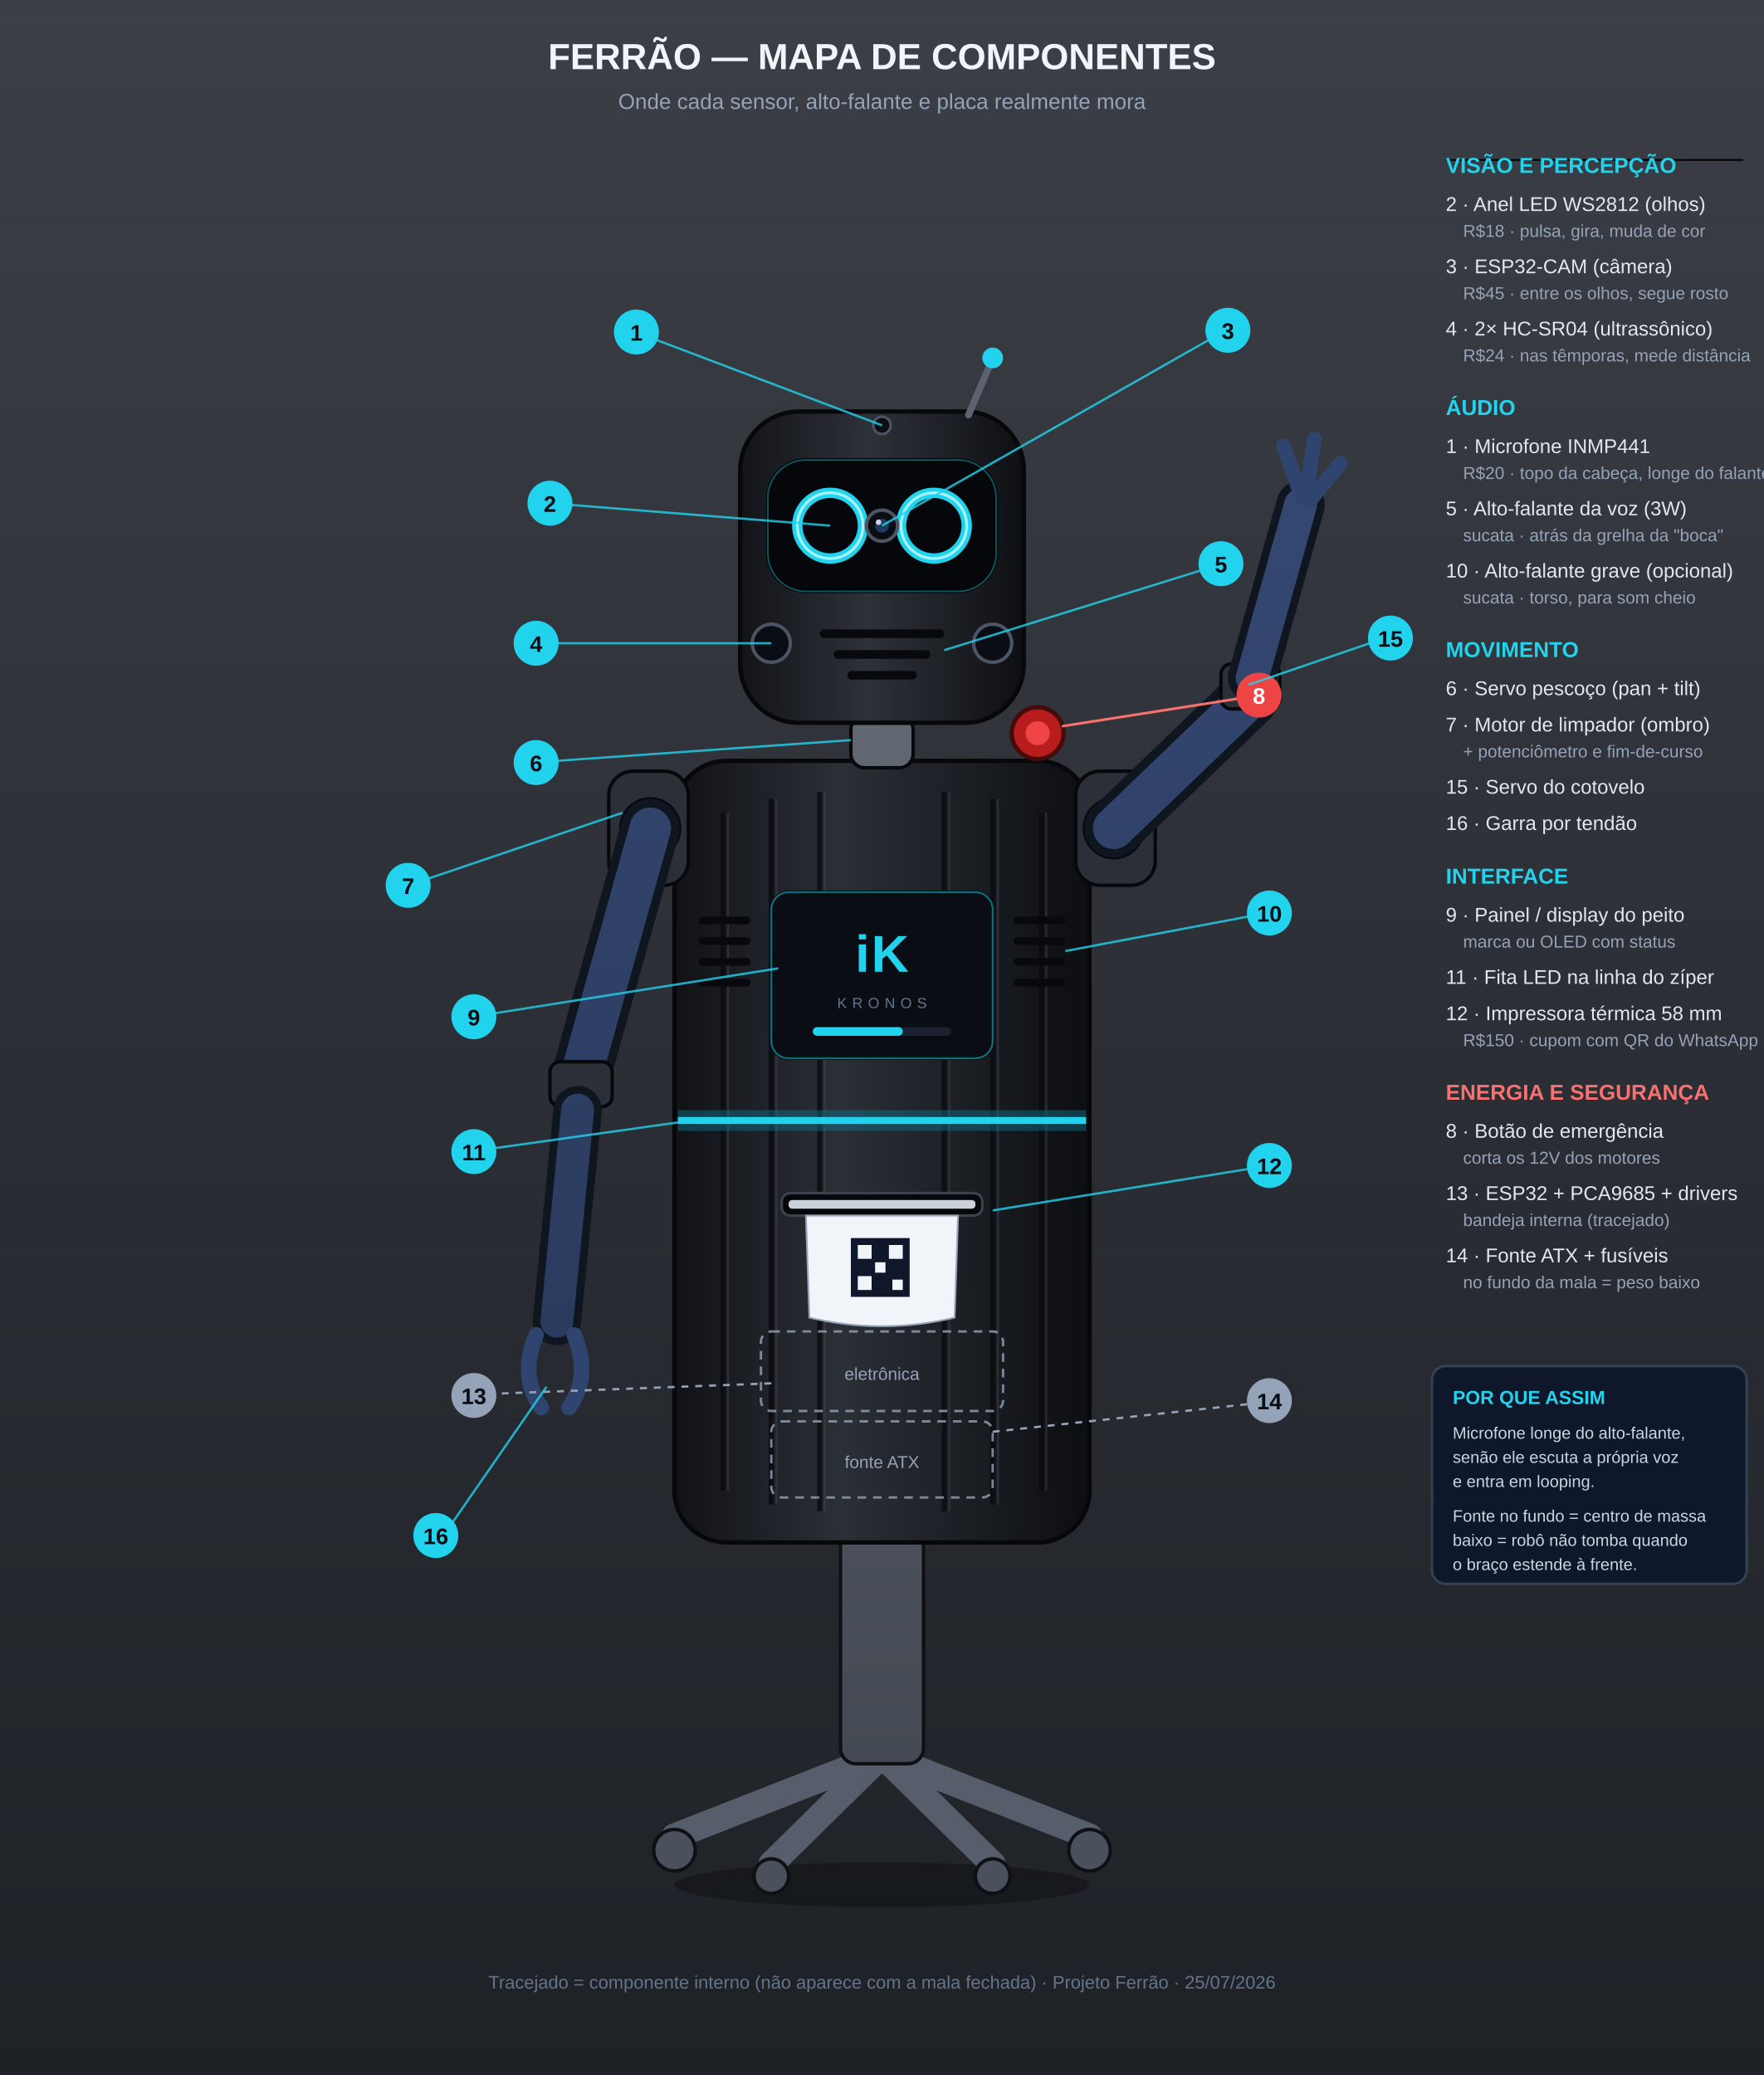
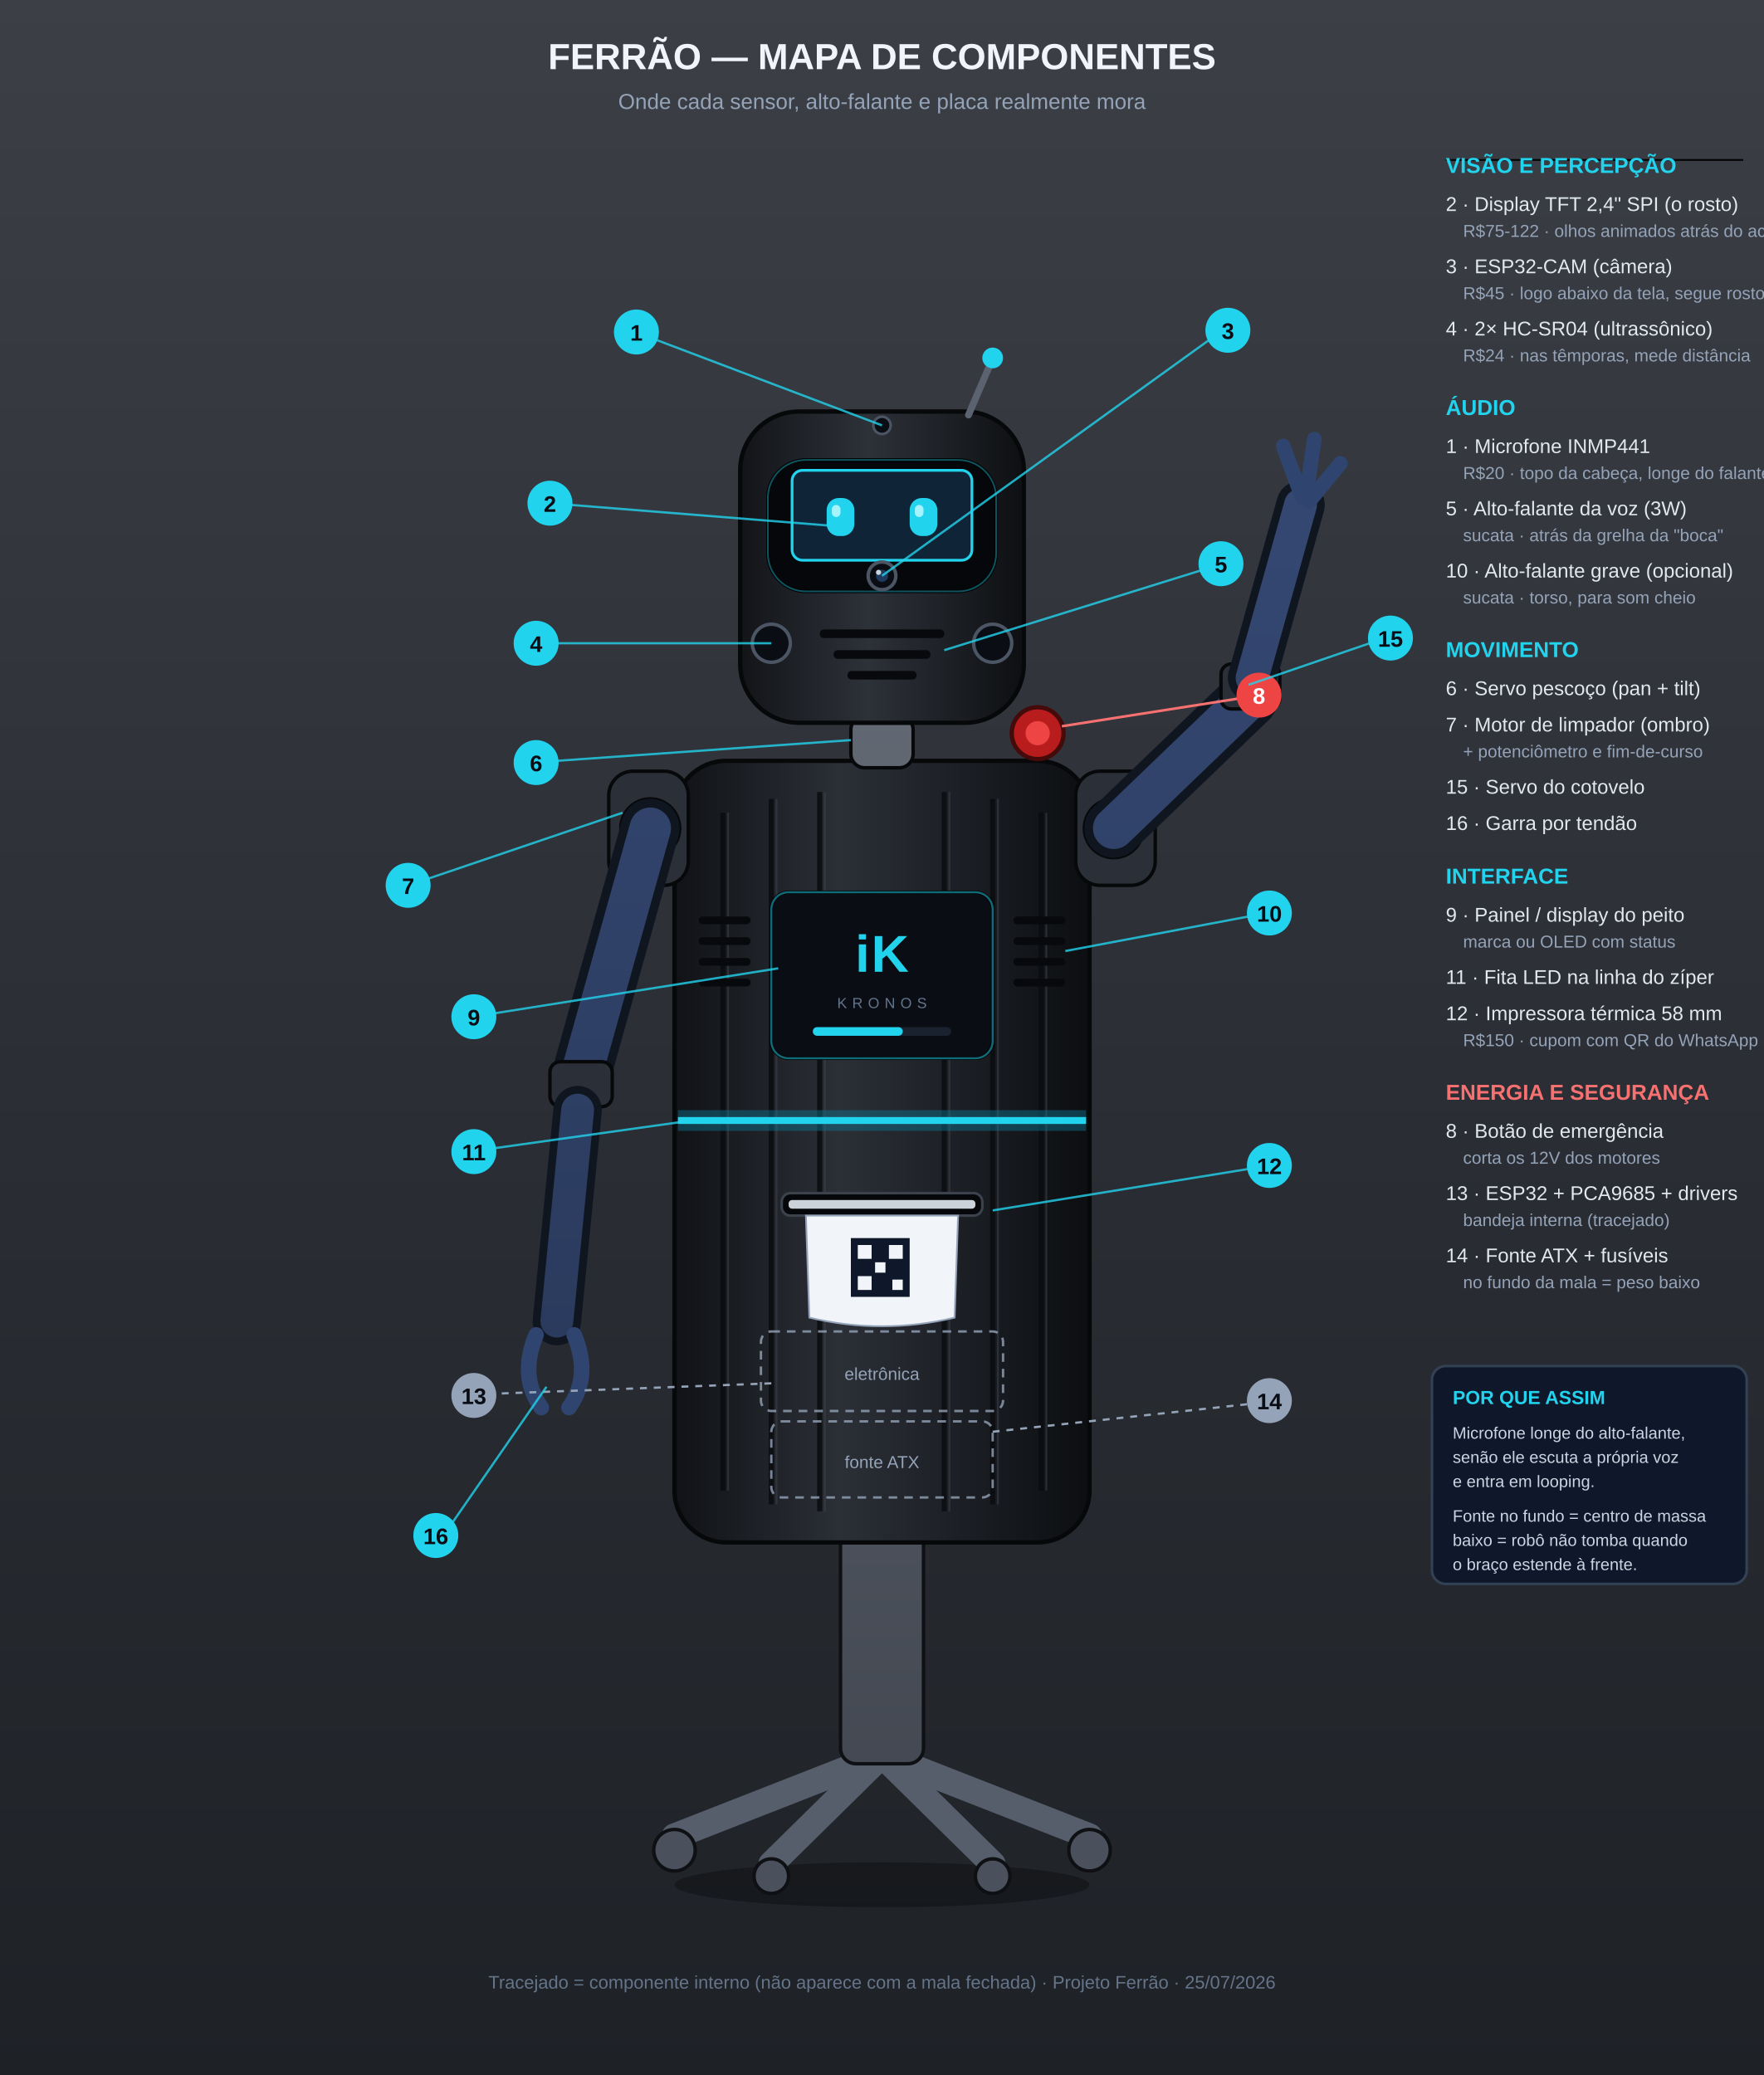
<svg xmlns="http://www.w3.org/2000/svg" viewBox="0 0 1020 1200" font-family="Segoe UI, Arial, sans-serif">
  <defs>
    <linearGradient id="bg" x1="0" y1="0" x2="0" y2="1">
      <stop offset="0%" stop-color="#3c4046" />
      <stop offset="55%" stop-color="#2a2d33" />
      <stop offset="100%" stop-color="#1e2126" />
    </linearGradient>
    <linearGradient id="casco" gradientUnits="userSpaceOnUse" x1="390" y1="0" x2="630" y2="0">
      <stop offset="0%" stop-color="#101216" />
      <stop offset="40%" stop-color="#2b2f36" />
      <stop offset="72%" stop-color="#1a1d22" />
      <stop offset="100%" stop-color="#0c0e11" />
    </linearGradient>
    <linearGradient id="cranio" gradientUnits="userSpaceOnUse" x1="430" y1="0" x2="590" y2="0">
      <stop offset="0%" stop-color="#131519" />
      <stop offset="45%" stop-color="#2d3138" />
      <stop offset="100%" stop-color="#0e1013" />
    </linearGradient>
    <linearGradient id="braco" gradientUnits="userSpaceOnUse" x1="0" y1="0" x2="0" y2="1200">
      <stop offset="0%" stop-color="#3a4f7d" />
      <stop offset="100%" stop-color="#22304d" />
    </linearGradient>
    <radialGradient id="glow">
      <stop offset="0%" stop-color="#22d3ee" stop-opacity="0.55" />
      <stop offset="100%" stop-color="#22d3ee" stop-opacity="0" />
    </radialGradient>
    <linearGradient id="aco" gradientUnits="userSpaceOnUse" x1="0" y1="0" x2="0" y2="1200">
      <stop offset="0%" stop-color="#767d88" />
      <stop offset="100%" stop-color="#3b4049" />
    </linearGradient>
  </defs>
  <rect width="1020" height="1200" fill="url(#bg)" />
  <text x="510" y="40" text-anchor="middle" font-size="21" font-weight="bold" fill="#f1f5f9">FERRÃO — MAPA DE COMPONENTES</text>
  <text x="510" y="63" text-anchor="middle" font-size="12.5" fill="#94a3b8">Onde cada sensor, alto-falante e placa realmente mora</text>
  <ellipse cx="510" cy="1090" rx="120" ry="13" fill="#000" opacity="0.3" />
  <g stroke="#565e6b" stroke-width="15" stroke-linecap="round">
    <line x1="510" y1="1015" x2="390" y2="1062" />
    <line x1="510" y1="1015" x2="630" y2="1062" />
    <line x1="510" y1="1015" x2="446" y2="1078" />
    <line x1="510" y1="1015" x2="574" y2="1078" />
  </g>
  <g fill="#4a515c" stroke="#0e1013" stroke-width="2">
    <circle cx="390" cy="1070" r="12" />
    <circle cx="630" cy="1070" r="12" />
    <circle cx="446" cy="1085" r="10" />
    <circle cx="574" cy="1085" r="10" />
  </g>
  <rect x="486" y="880" width="48" height="140" rx="9" fill="url(#aco)" stroke="#0e1013" stroke-width="2" />
  <rect x="390" y="440" width="240" height="452" rx="30" fill="url(#casco)" stroke="#07080a" stroke-width="2.5" />
  <g stroke="#0a0c0f" stroke-width="3" opacity="0.85">
    <line x1="418" y1="470" x2="418" y2="862" />
    <line x1="446" y1="462" x2="446" y2="870" />
    <line x1="474" y1="458" x2="474" y2="874" />
    <line x1="546" y1="458" x2="546" y2="874" />
    <line x1="574" y1="462" x2="574" y2="870" />
    <line x1="602" y1="470" x2="602" y2="862" />
  </g>
  <g stroke="#3c424c" stroke-width="1.1" opacity="0.55">
    <line x1="421" y1="470" x2="421" y2="862" />
    <line x1="449" y1="462" x2="449" y2="870" />
    <line x1="477" y1="458" x2="477" y2="874" />
    <line x1="549" y1="458" x2="549" y2="874" />
    <line x1="577" y1="462" x2="577" y2="870" />
    <line x1="605" y1="470" x2="605" y2="862" />
  </g>
  <line x1="392" y1="648" x2="628" y2="648" stroke="#0e7490" stroke-width="12" opacity="0.45" />
  <line x1="392" y1="648" x2="628" y2="648" stroke="#22d3ee" stroke-width="4" />
  <rect x="446" y="516" width="128" height="96" rx="10" fill="#0a0d14" stroke="#000" stroke-width="2" />
  <rect x="446" y="516" width="128" height="96" rx="10" fill="none" stroke="#22d3ee" stroke-width="1.2" opacity="0.5" />
  <text x="510" y="562" text-anchor="middle" font-size="30" font-weight="bold" fill="#22d3ee" letter-spacing="1">iK</text>
  <text x="510" y="583" text-anchor="middle" font-size="8.5" fill="#64748b" letter-spacing="3">KRONOS</text>
  <rect x="470" y="594" width="80" height="5" rx="2.5" fill="#1a2230" />
  <rect x="470" y="594" width="52" height="5" rx="2.5" fill="#22d3ee" />
  <g fill="#07090c">
    <rect x="404" y="530" width="30" height="4.5" rx="2.2" />
    <rect x="404" y="542" width="30" height="4.5" rx="2.2" />
    <rect x="404" y="554" width="30" height="4.5" rx="2.2" />
    <rect x="404" y="566" width="30" height="4.5" rx="2.2" />
    <rect x="586" y="530" width="30" height="4.5" rx="2.2" />
    <rect x="586" y="542" width="30" height="4.5" rx="2.2" />
    <rect x="586" y="554" width="30" height="4.5" rx="2.2" />
    <rect x="586" y="566" width="30" height="4.5" rx="2.2" />
  </g>
  <rect x="452" y="690" width="116" height="13" rx="5" fill="#05070a" stroke="#3c424c" stroke-width="1.5" />
  <rect x="456" y="694" width="108" height="5" rx="2" fill="#e2e8f0" opacity="0.9" />
  <path d="M 466 703 L 554 703 L 552 762 Q 510 772 468 762 Z" fill="#f1f5f9" stroke="#94a3b8" stroke-width="1" />
  <rect x="492" y="716" width="34" height="34" fill="#0f172a" />
  <g fill="#f1f5f9">
    <rect x="496" y="720" width="8" height="8" />
    <rect x="514" y="720" width="8" height="8" />
    <rect x="496" y="738" width="8" height="8" />
    <rect x="506" y="730" width="6" height="6" />
    <rect x="516" y="740" width="6" height="6" />
  </g>
  <circle cx="600" cy="424" r="15" fill="#b91c1c" stroke="#450a0a" stroke-width="2.5" />
  <circle cx="600" cy="424" r="7" fill="#ef4444" />
  <g>
    <rect x="352" y="446" width="46" height="66" rx="14" fill="#2b3038" stroke="#07080a" stroke-width="2" />
    <circle cx="376" cy="479" r="17" fill="#404752" stroke="#07080a" stroke-width="2" />
    <circle cx="376" cy="479" r="6" fill="#22d3ee" opacity="0.85" />
    <rect x="622" y="446" width="46" height="66" rx="14" fill="#2b3038" stroke="#07080a" stroke-width="2" />
    <circle cx="644" cy="479" r="17" fill="#404752" stroke="#07080a" stroke-width="2" />
    <circle cx="644" cy="479" r="6" fill="#22d3ee" opacity="0.85" />
  </g>
  <line x1="376" y1="479" x2="336" y2="622" stroke="#0f1620" stroke-width="34" stroke-linecap="round" />
  <line x1="376" y1="479" x2="336" y2="622" stroke="url(#braco)" stroke-width="24" stroke-linecap="round" />
  <rect x="318" y="614" width="36" height="26" rx="6" fill="#2b3038" stroke="#07080a" stroke-width="2" />
  <line x1="334" y1="642" x2="322" y2="764" stroke="#0f1620" stroke-width="28" stroke-linecap="round" />
  <line x1="334" y1="642" x2="322" y2="764" stroke="url(#braco)" stroke-width="19" stroke-linecap="round" />
  <path d="M 310 772 q -10 24 3 42" fill="none" stroke="#2f4570" stroke-width="9" stroke-linecap="round" />
  <path d="M 332 772 q 10 24 -3 42" fill="none" stroke="#2f4570" stroke-width="9" stroke-linecap="round" />
  <line x1="644" y1="479" x2="722" y2="404" stroke="#0f1620" stroke-width="34" stroke-linecap="round" />
  <line x1="644" y1="479" x2="722" y2="404" stroke="url(#braco)" stroke-width="24" stroke-linecap="round" />
  <rect x="706" y="384" width="34" height="26" rx="6" fill="#2b3038" stroke="#07080a" stroke-width="2" />
  <line x1="724" y1="392" x2="752" y2="292" stroke="#0f1620" stroke-width="28" stroke-linecap="round" />
  <line x1="724" y1="392" x2="752" y2="292" stroke="url(#braco)" stroke-width="19" stroke-linecap="round" />
  <g stroke="#2f4570" stroke-width="8.5" stroke-linecap="round">
    <line x1="753" y1="288" x2="742" y2="258" />
    <line x1="755" y1="288" x2="760" y2="254" />
    <line x1="757" y1="290" x2="775" y2="268" />
  </g>
  <rect x="492" y="414" width="36" height="30" rx="8" fill="url(#aco)" stroke="#07080a" stroke-width="2" />
  <rect x="428" y="238" width="164" height="180" rx="34" fill="url(#cranio)" stroke="#07080a" stroke-width="2.5" />
  <rect x="444" y="266" width="132" height="76" rx="22" fill="#05070b" stroke="#000" stroke-width="2" />
  <rect x="444" y="266" width="132" height="76" rx="22" fill="none" stroke="#22d3ee" stroke-width="1" opacity="0.4" />
-   <circle cx="480" cy="304" r="19" fill="none" stroke="#22d3ee" stroke-width="6" />
-   <circle cx="540" cy="304" r="19" fill="none" stroke="#22d3ee" stroke-width="6" />
-   <circle cx="480" cy="304" r="19" fill="none" stroke="#a5f3fc" stroke-width="1.6" />
-   <circle cx="540" cy="304" r="19" fill="none" stroke="#a5f3fc" stroke-width="1.6" />
-   <circle cx="510" cy="304" r="9" fill="#0a0d14" stroke="#4b5563" stroke-width="2" />
-   <circle cx="510" cy="304" r="4" fill="#1e3a5f" />
-   <circle cx="508" cy="302" r="1.6" fill="#cbd5e1" />
+   <rect x="458" y="272" width="104" height="52" rx="6" fill="#0f2436" stroke="#22d3ee" stroke-width="1.6" />
+   <g fill="#22d3ee">
+     <rect x="478" y="288" width="16" height="22" rx="7" />
+     <rect x="526" y="288" width="16" height="22" rx="7" />
+   </g>
+   <g fill="#a5f3fc">
+     <rect x="481" y="292" width="5" height="7" rx="2.5" />
+     <rect x="529" y="292" width="5" height="7" rx="2.5" />
+   </g>
+   <circle cx="510" cy="333" r="8" fill="#0a0d14" stroke="#4b5563" stroke-width="2" />
+   <circle cx="510" cy="333" r="3.5" fill="#1e3a5f" />
+   <circle cx="508" cy="331" r="1.5" fill="#cbd5e1" />
  <circle cx="446" cy="372" r="11" fill="#0a0d14" stroke="#4b5563" stroke-width="2" />
  <circle cx="574" cy="372" r="11" fill="#0a0d14" stroke="#4b5563" stroke-width="2" />
  <g fill="#07090c">
    <rect x="474" y="364" width="72" height="5" rx="2.4" />
    <rect x="482" y="376" width="56" height="5" rx="2.4" />
    <rect x="490" y="388" width="40" height="5" rx="2.4" />
  </g>
  <circle cx="510" cy="246" r="5" fill="#0a0d14" stroke="#4b5563" stroke-width="1.5" />
  <line x1="560" y1="240" x2="572" y2="212" stroke="#5b6270" stroke-width="4" stroke-linecap="round" />
  <circle cx="574" cy="207" r="6" fill="#22d3ee" />
  <g font-size="13" font-weight="bold" text-anchor="middle">
    <g>
      <circle cx="510" cy="246" r="0" />
    </g>
  </g>
  <g>
    <line x1="510" y1="246" x2="378" y2="196" stroke="#22d3ee" stroke-width="1.3" opacity="0.8" />
    <circle cx="368" cy="192" r="13" fill="#22d3ee" />
    <text x="368" y="197" text-anchor="middle" font-size="13" font-weight="bold" fill="#0a0d14">1</text>
    <line x1="480" y1="304" x2="330" y2="292" stroke="#22d3ee" stroke-width="1.3" opacity="0.8" />
    <circle cx="318" cy="291" r="13" fill="#22d3ee" />
    <text x="318" y="296" text-anchor="middle" font-size="13" font-weight="bold" fill="#0a0d14">2</text>
-     <line x1="510" y1="304" x2="700" y2="196" stroke="#22d3ee" stroke-width="1.3" opacity="0.8" />
+     <line x1="510" y1="333" x2="700" y2="196" stroke="#22d3ee" stroke-width="1.3" opacity="0.8" />
    <circle cx="710" cy="191" r="13" fill="#22d3ee" />
    <text x="710" y="196" text-anchor="middle" font-size="13" font-weight="bold" fill="#0a0d14">3</text>
    <line x1="446" y1="372" x2="322" y2="372" stroke="#22d3ee" stroke-width="1.3" opacity="0.8" />
    <circle cx="310" cy="372" r="13" fill="#22d3ee" />
    <text x="310" y="377" text-anchor="middle" font-size="13" font-weight="bold" fill="#0a0d14">4</text>
    <line x1="546" y1="376" x2="694" y2="330" stroke="#22d3ee" stroke-width="1.3" opacity="0.8" />
    <circle cx="706" cy="326" r="13" fill="#22d3ee" />
    <text x="706" y="331" text-anchor="middle" font-size="13" font-weight="bold" fill="#0a0d14">5</text>
    <line x1="492" y1="428" x2="322" y2="440" stroke="#22d3ee" stroke-width="1.3" opacity="0.8" />
    <circle cx="310" cy="441" r="13" fill="#22d3ee" />
    <text x="310" y="446" text-anchor="middle" font-size="13" font-weight="bold" fill="#0a0d14">6</text>
    <line x1="360" y1="470" x2="248" y2="508" stroke="#22d3ee" stroke-width="1.3" opacity="0.8" />
    <circle cx="236" cy="512" r="13" fill="#22d3ee" />
    <text x="236" y="517" text-anchor="middle" font-size="13" font-weight="bold" fill="#0a0d14">7</text>
    <line x1="614" y1="420" x2="716" y2="404" stroke="#f87171" stroke-width="1.5" />
    <circle cx="728" cy="402" r="13" fill="#ef4444" />
    <text x="728" y="407" text-anchor="middle" font-size="13" font-weight="bold" fill="#fff">8</text>
    <line x1="450" y1="560" x2="286" y2="586" stroke="#22d3ee" stroke-width="1.3" opacity="0.8" />
    <circle cx="274" cy="588" r="13" fill="#22d3ee" />
    <text x="274" y="593" text-anchor="middle" font-size="13" font-weight="bold" fill="#0a0d14">9</text>
    <line x1="616" y1="550" x2="722" y2="530" stroke="#22d3ee" stroke-width="1.3" opacity="0.8" />
    <circle cx="734" cy="528" r="13" fill="#22d3ee" />
    <text x="734" y="533" text-anchor="middle" font-size="13" font-weight="bold" fill="#0a0d14">10</text>
    <line x1="400" y1="648" x2="286" y2="664" stroke="#22d3ee" stroke-width="1.3" opacity="0.8" />
    <circle cx="274" cy="666" r="13" fill="#22d3ee" />
    <text x="274" y="671" text-anchor="middle" font-size="13" font-weight="bold" fill="#0a0d14">11</text>
    <line x1="574" y1="700" x2="722" y2="676" stroke="#22d3ee" stroke-width="1.3" opacity="0.8" />
    <circle cx="734" cy="674" r="13" fill="#22d3ee" />
    <text x="734" y="679" text-anchor="middle" font-size="13" font-weight="bold" fill="#0a0d14">12</text>
    <line x1="446" y1="800" x2="286" y2="806" stroke="#94a3b8" stroke-width="1.3" stroke-dasharray="4 4" />
    <circle cx="274" cy="807" r="13" fill="#94a3b8" />
    <text x="274" y="812" text-anchor="middle" font-size="13" font-weight="bold" fill="#0a0d14">13</text>
    <line x1="574" y1="828" x2="722" y2="812" stroke="#94a3b8" stroke-width="1.3" stroke-dasharray="4 4" />
    <circle cx="734" cy="810" r="13" fill="#94a3b8" />
    <text x="734" y="815" text-anchor="middle" font-size="13" font-weight="bold" fill="#0a0d14">14</text>
    <line x1="722" y1="396" x2="792" y2="372" stroke="#22d3ee" stroke-width="1.3" opacity="0.8" />
    <circle cx="804" cy="369" r="13" fill="#22d3ee" />
    <text x="804" y="374" text-anchor="middle" font-size="13" font-weight="bold" fill="#0a0d14">15</text>
    <line x1="316" y1="802" x2="262" y2="880" stroke="#22d3ee" stroke-width="1.3" opacity="0.8" />
    <circle cx="252" cy="888" r="13" fill="#22d3ee" />
    <text x="252" y="893" text-anchor="middle" font-size="13" font-weight="bold" fill="#0a0d14">16</text>
  </g>
  <rect x="440" y="770" width="140" height="46" rx="6" fill="none" stroke="#94a3b8" stroke-width="1.4" stroke-dasharray="5 4" opacity="0.8" />
  <text x="510" y="798" text-anchor="middle" font-size="10" fill="#94a3b8">eletrônica</text>
  <rect x="446" y="822" width="128" height="44" rx="6" fill="none" stroke="#94a3b8" stroke-width="1.4" stroke-dasharray="5 4" opacity="0.8" />
  <text x="510" y="849" text-anchor="middle" font-size="10" fill="#94a3b8">fonte ATX</text>
  <rect x="836" y="92" width="172" height="1" />
  <g font-size="11.5" fill="#e2e8f0">
    <text x="836" y="100" font-size="12.5" font-weight="bold" fill="#22d3ee">VISÃO E PERCEPÇÃO</text>
-     <text x="836" y="122">2 · Anel LED WS2812 (olhos)</text>
-     <text x="846" y="137" font-size="10" fill="#94a3b8">R$18 · pulsa, gira, muda de cor</text>
+     <text x="836" y="122">2 · Display TFT 2,4" SPI (o rosto)</text>
+     <text x="846" y="137" font-size="10" fill="#94a3b8">R$75-122 · olhos animados atrás do acrílico</text>
    <text x="836" y="158">3 · ESP32-CAM (câmera)</text>
-     <text x="846" y="173" font-size="10" fill="#94a3b8">R$45 · entre os olhos, segue rosto</text>
+     <text x="846" y="173" font-size="10" fill="#94a3b8">R$45 · logo abaixo da tela, segue rosto</text>
    <text x="836" y="194">4 · 2× HC-SR04 (ultrassônico)</text>
    <text x="846" y="209" font-size="10" fill="#94a3b8">R$24 · nas têmporas, mede distância</text>
    <text x="836" y="240" font-size="12.5" font-weight="bold" fill="#22d3ee">ÁUDIO</text>
    <text x="836" y="262">1 · Microfone INMP441</text>
    <text x="846" y="277" font-size="10" fill="#94a3b8">R$20 · topo da cabeça, longe do falante</text>
    <text x="836" y="298">5 · Alto-falante da voz (3W)</text>
    <text x="846" y="313" font-size="10" fill="#94a3b8">sucata · atrás da grelha da "boca"</text>
    <text x="836" y="334">10 · Alto-falante grave (opcional)</text>
    <text x="846" y="349" font-size="10" fill="#94a3b8">sucata · torso, para som cheio</text>
    <text x="836" y="380" font-size="12.5" font-weight="bold" fill="#22d3ee">MOVIMENTO</text>
    <text x="836" y="402">6 · Servo pescoço (pan + tilt)</text>
    <text x="836" y="423">7 · Motor de limpador (ombro)</text>
    <text x="846" y="438" font-size="10" fill="#94a3b8">+ potenciômetro e fim-de-curso</text>
    <text x="836" y="459">15 · Servo do cotovelo</text>
    <text x="836" y="480">16 · Garra por tendão</text>
    <text x="836" y="511" font-size="12.5" font-weight="bold" fill="#22d3ee">INTERFACE</text>
    <text x="836" y="533">9 · Painel / display do peito</text>
    <text x="846" y="548" font-size="10" fill="#94a3b8">marca ou OLED com status</text>
    <text x="836" y="569">11 · Fita LED na linha do zíper</text>
    <text x="836" y="590">12 · Impressora térmica 58 mm</text>
    <text x="846" y="605" font-size="10" fill="#94a3b8">R$150 · cupom com QR do WhatsApp</text>
    <text x="836" y="636" font-size="12.5" font-weight="bold" fill="#f87171">ENERGIA E SEGURANÇA</text>
    <text x="836" y="658">8 · Botão de emergência</text>
    <text x="846" y="673" font-size="10" fill="#94a3b8">corta os 12V dos motores</text>
    <text x="836" y="694">13 · ESP32 + PCA9685 + drivers</text>
    <text x="846" y="709" font-size="10" fill="#94a3b8">bandeja interna (tracejado)</text>
    <text x="836" y="730">14 · Fonte ATX + fusíveis</text>
    <text x="846" y="745" font-size="10" fill="#94a3b8">no fundo da mala = peso baixo</text>
  </g>
  <rect x="828" y="790" width="182" height="126" rx="8" fill="#0f172a" stroke="#334155" stroke-width="1.5" />
  <text x="840" y="812" font-size="11" font-weight="bold" fill="#22d3ee">POR QUE ASSIM</text>
  <text x="840" y="832" font-size="9.6" fill="#cbd5e1">Microfone longe do alto-falante,</text>
  <text x="840" y="846" font-size="9.6" fill="#cbd5e1">senão ele escuta a própria voz</text>
  <text x="840" y="860" font-size="9.6" fill="#cbd5e1">e entra em looping.</text>
  <text x="840" y="880" font-size="9.6" fill="#cbd5e1">Fonte no fundo = centro de massa</text>
  <text x="840" y="894" font-size="9.6" fill="#cbd5e1">baixo = robô não tomba quando</text>
  <text x="840" y="908" font-size="9.6" fill="#cbd5e1">o braço estende à frente.</text>
  <text x="510" y="1150" text-anchor="middle" font-size="10.5" fill="#64748b">Tracejado = componente interno (não aparece com a mala fechada) · Projeto Ferrão · 25/07/2026</text>
</svg>
